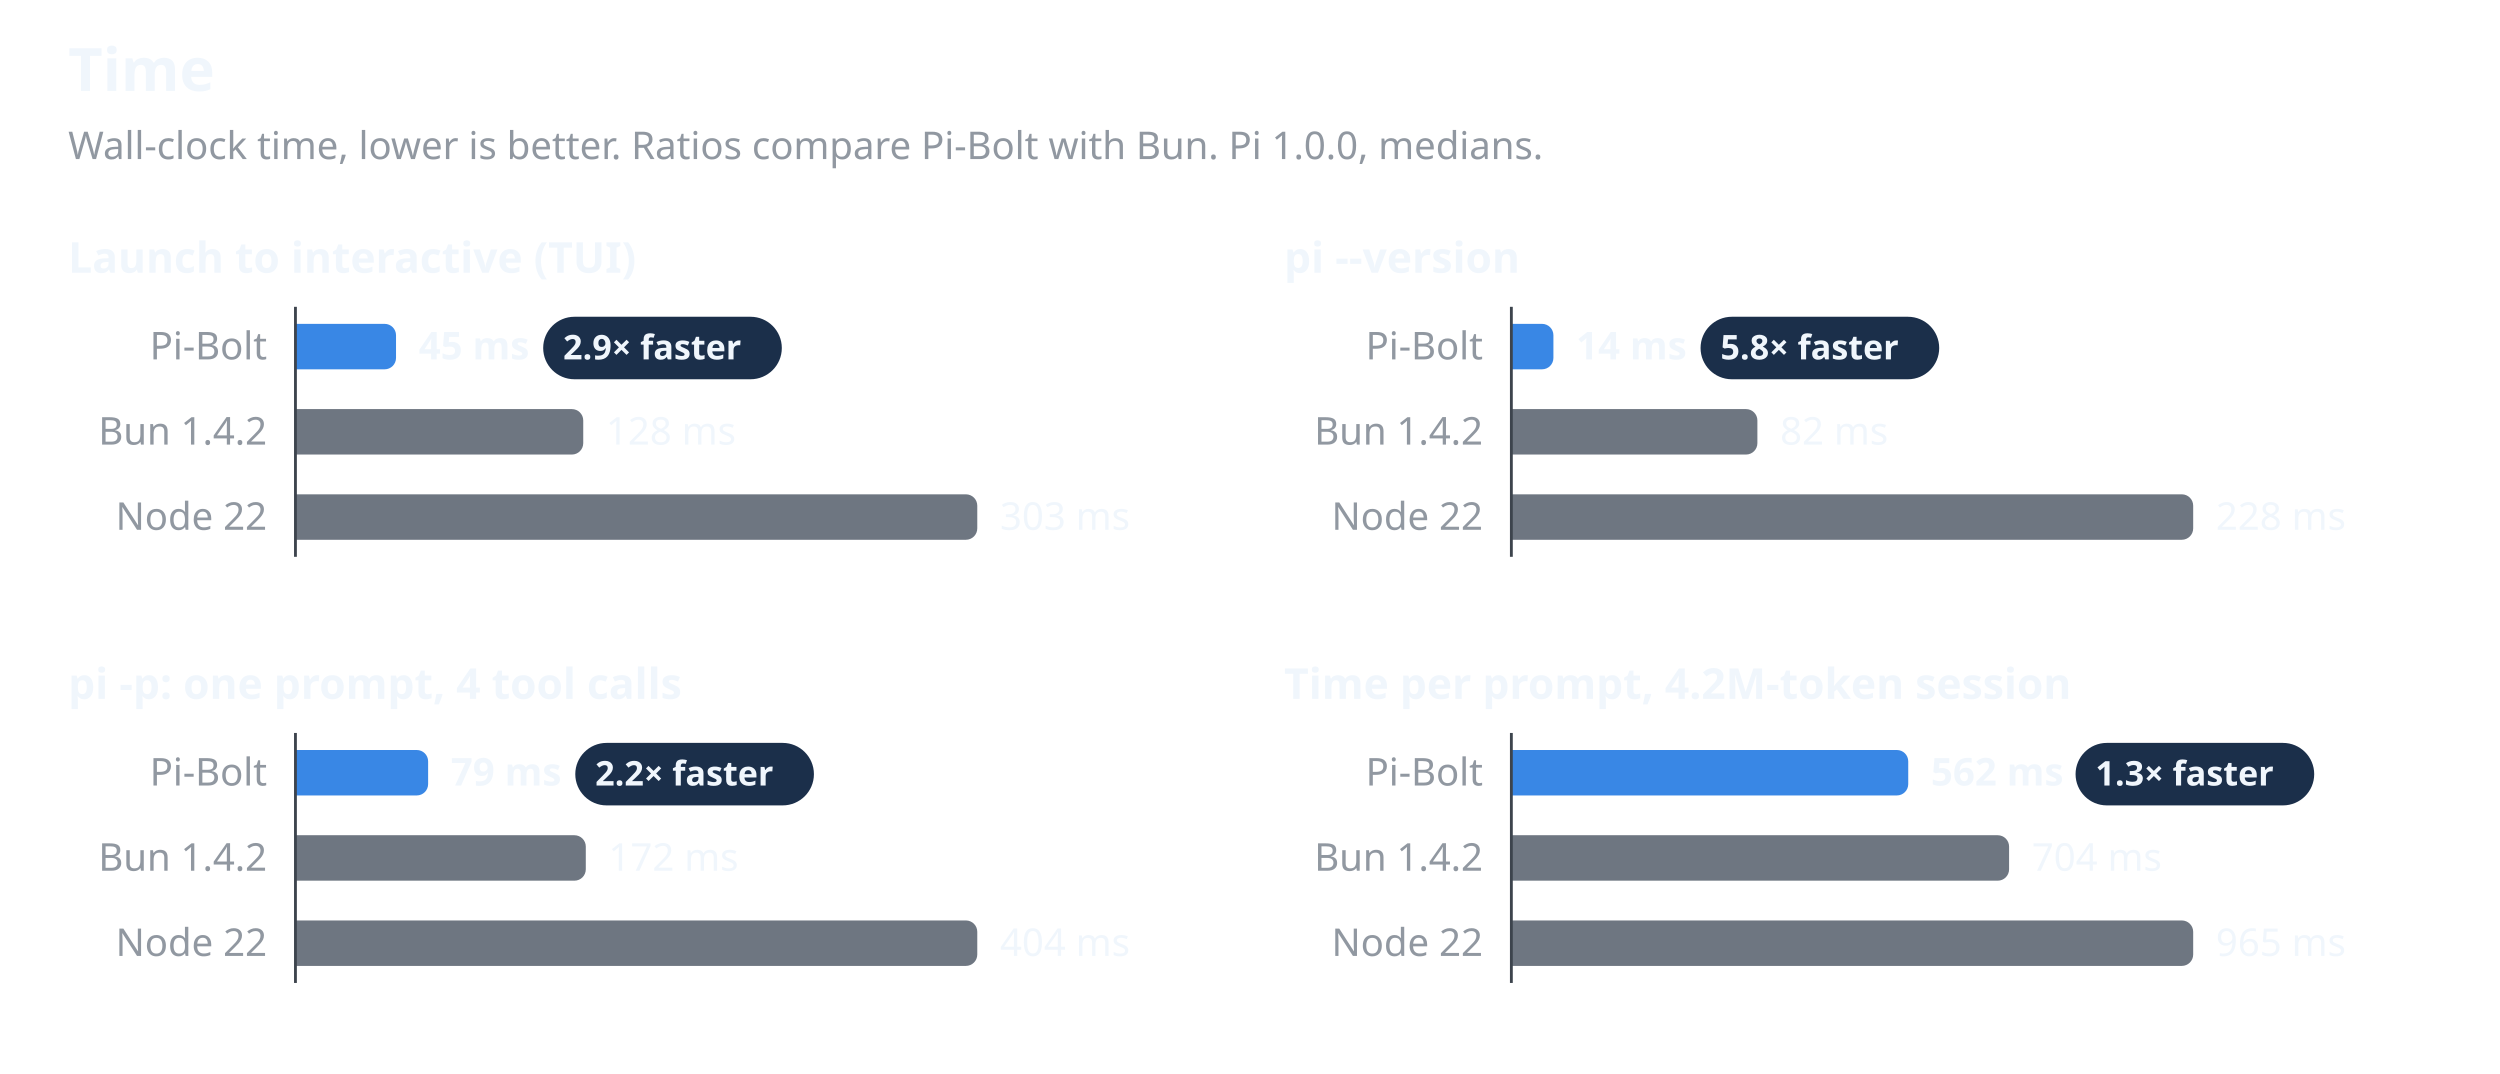
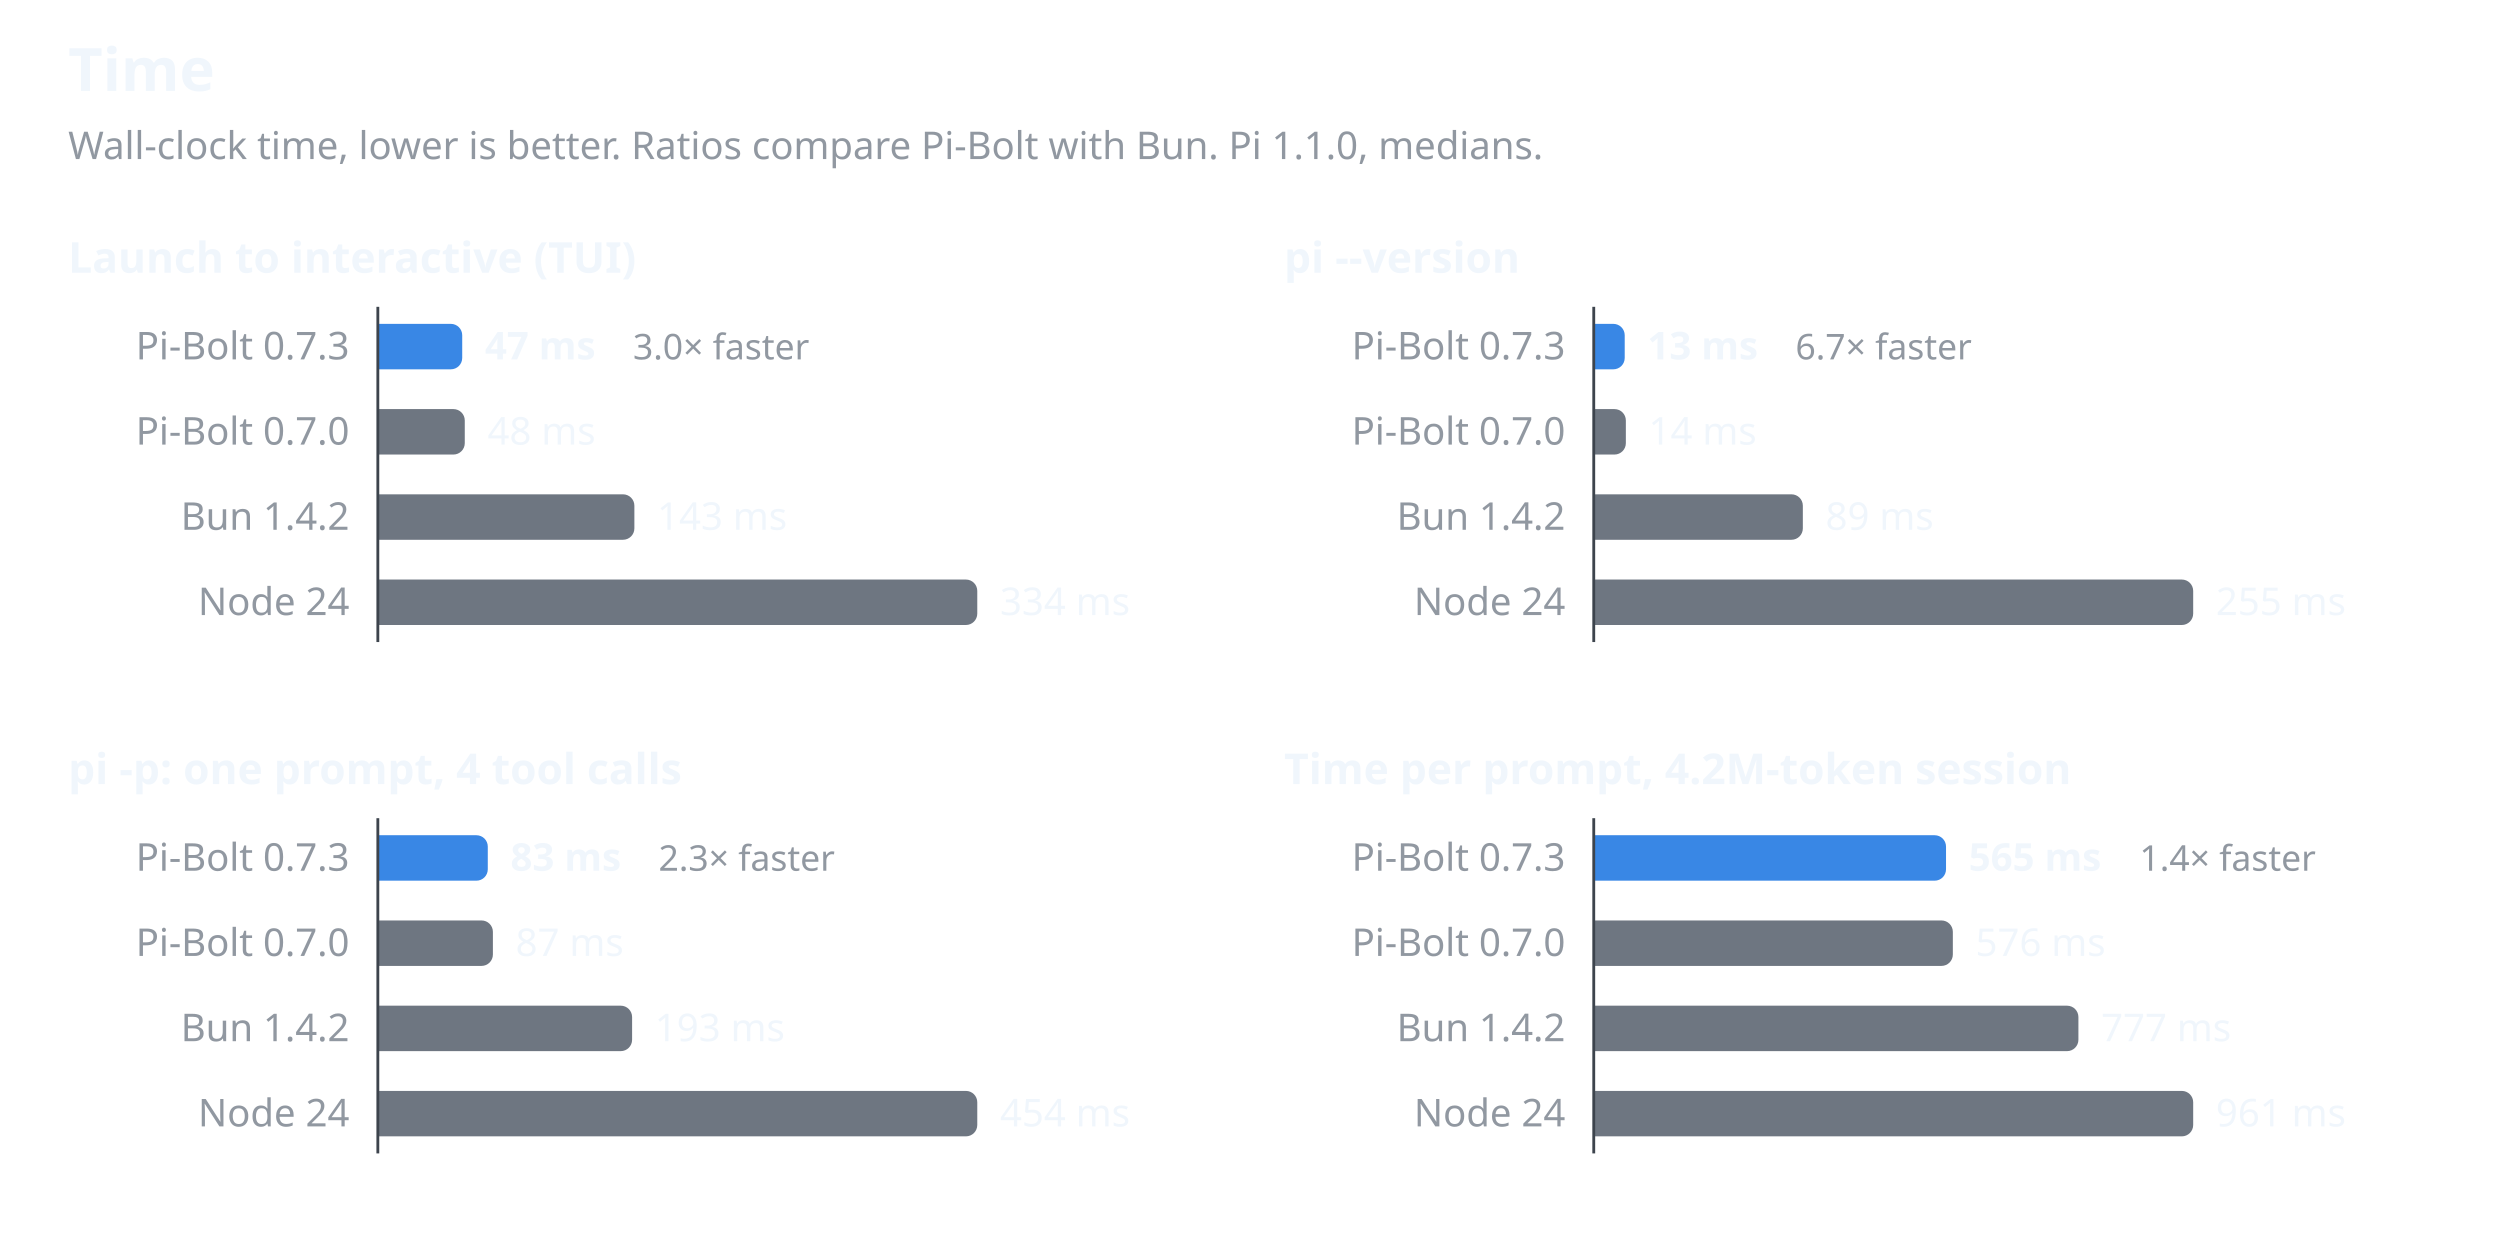
- <svg xmlns="http://www.w3.org/2000/svg" width="880" height="378" viewBox="0 0 880 378" role="img" aria-label="Time: Wall-clock time, lower is better. Ratios compare Pi-Bolt with Bun. Pi 1.0.0, medians.">
+ <svg xmlns="http://www.w3.org/2000/svg" width="880" height="438" viewBox="0 0 880 438" role="img" aria-label="Time: Wall-clock time, lower is better. Ratios compare Pi-Bolt with Bun. Pi 1.1.0, medians.">
  <style>text{font-family:-apple-system, BlinkMacSystemFont, 'Segoe UI', 'Noto Sans', Helvetica, Arial, sans-serif}</style>
  <text x="24" y="32" font-size="21" font-weight="650" fill="#f0f6fc">Time</text>
-   <text x="24" y="56" font-size="13.5" fill="#9198a1">Wall-clock time, lower is better. Ratios compare Pi-Bolt with Bun. Pi 1.0.0, medians.</text>
+   <text x="24" y="56" font-size="13.5" fill="#9198a1">Wall-clock time, lower is better. Ratios compare Pi-Bolt with Bun. Pi 1.1.0, medians.</text>
  <text x="24" y="96" font-size="15" font-weight="600" fill="#f0f6fc">Launch to interactive (TUI)</text>
-   <text x="94" y="126.5" font-size="13.5" text-anchor="end" fill="#9198a1">Pi-Bolt</text>
-   <path d="M104,114 h31.4 a4,4 0 0 1 4,4 v8 a4,4 0 0 1 -4,4 h-31.4 z" fill="#3987e5" />
-   <text x="147.4" y="126.5" font-size="13.5" font-weight="650" fill="#f0f6fc">45 ms</text>
-   <rect x="191.2" y="111.5" width="84.0" height="22" rx="11.0" fill="#1b2f4a" />
-   <text x="198.2" y="126.5" font-size="12" font-weight="600" fill="#f0f6fc">2.9× faster</text>
-   <text x="94" y="156.5" font-size="13.5" text-anchor="end" fill="#9198a1">Bun 1.4.2</text>
-   <path d="M104,144 h97.3 a4,4 0 0 1 4,4 v8 a4,4 0 0 1 -4,4 h-97.3 z" fill="#6e7681" />
-   <text x="213.3" y="156.5" font-size="13.5" font-weight="400" fill="#f0f6fc">128 ms</text>
-   <text x="94" y="186.5" font-size="13.5" text-anchor="end" fill="#9198a1">Node 22</text>
-   <path d="M104,174 h236.0 a4,4 0 0 1 4,4 v8 a4,4 0 0 1 -4,4 h-236.0 z" fill="#6e7681" />
-   <text x="352.0" y="186.5" font-size="13.5" font-weight="400" fill="#f0f6fc">303 ms</text>
-   <line x1="104" y1="108" x2="104" y2="196" stroke="#3d444d" />
+   <text x="123" y="126.5" font-size="13.5" text-anchor="end" fill="#9198a1">Pi-Bolt 0.7.3</text>
+   <path d="M133,114 h25.7 a4,4 0 0 1 4,4 v8 a4,4 0 0 1 -4,4 h-25.7 z" fill="#3987e5" />
+   <text x="170.7" y="126.5" font-size="13.5" font-weight="650" fill="#f0f6fc">47 ms</text>
+   <text x="222.8" y="126.5" font-size="12.5" fill="#9198a1">3.0× faster</text>
+   <text x="123" y="156.5" font-size="13.5" text-anchor="end" fill="#9198a1">Pi-Bolt 0.7.0</text>
+   <path d="M133,144 h26.6 a4,4 0 0 1 4,4 v8 a4,4 0 0 1 -4,4 h-26.6 z" fill="#6e7681" />
+   <text x="171.6" y="156.5" font-size="13.5" font-weight="400" fill="#f0f6fc">48 ms</text>
+   <text x="123" y="186.5" font-size="13.5" text-anchor="end" fill="#9198a1">Bun 1.4.2</text>
+   <path d="M133,174 h86.3 a4,4 0 0 1 4,4 v8 a4,4 0 0 1 -4,4 h-86.3 z" fill="#6e7681" />
+   <text x="231.3" y="186.5" font-size="13.5" font-weight="400" fill="#f0f6fc">143 ms</text>
+   <text x="123" y="216.5" font-size="13.5" text-anchor="end" fill="#9198a1">Node 24</text>
+   <path d="M133,204 h207.0 a4,4 0 0 1 4,4 v8 a4,4 0 0 1 -4,4 h-207.0 z" fill="#6e7681" />
+   <text x="352.0" y="216.5" font-size="13.5" font-weight="400" fill="#f0f6fc">334 ms</text>
+   <line x1="133" y1="108" x2="133" y2="226" stroke="#3d444d" />
  <text x="452" y="96" font-size="15" font-weight="600" fill="#f0f6fc">pi --version</text>
-   <text x="522" y="126.5" font-size="13.5" text-anchor="end" fill="#9198a1">Pi-Bolt</text>
-   <path d="M532,114 h10.8 a4,4 0 0 1 4,4 v8 a4,4 0 0 1 -4,4 h-10.8 z" fill="#3987e5" />
-   <text x="554.8" y="126.5" font-size="13.5" font-weight="650" fill="#f0f6fc">14 ms</text>
-   <rect x="598.6" y="111.5" width="84.0" height="22" rx="11.0" fill="#1b2f4a" />
-   <text x="605.6" y="126.5" font-size="12" font-weight="600" fill="#f0f6fc">5.8× faster</text>
-   <text x="522" y="156.5" font-size="13.5" text-anchor="end" fill="#9198a1">Bun 1.4.2</text>
-   <path d="M532,144 h82.6 a4,4 0 0 1 4,4 v8 a4,4 0 0 1 -4,4 h-82.6 z" fill="#6e7681" />
-   <text x="626.6" y="156.5" font-size="13.5" font-weight="400" fill="#f0f6fc">82 ms</text>
-   <text x="522" y="186.5" font-size="13.5" text-anchor="end" fill="#9198a1">Node 22</text>
-   <path d="M532,174 h236.0 a4,4 0 0 1 4,4 v8 a4,4 0 0 1 -4,4 h-236.0 z" fill="#6e7681" />
-   <text x="780.0" y="186.5" font-size="13.5" font-weight="400" fill="#f0f6fc">228 ms</text>
-   <line x1="532" y1="108" x2="532" y2="196" stroke="#3d444d" />
-   <text x="24" y="246" font-size="15" font-weight="600" fill="#f0f6fc">pi -p: one prompt, 4 tool calls</text>
-   <text x="94" y="276.5" font-size="13.5" text-anchor="end" fill="#9198a1">Pi-Bolt</text>
-   <path d="M104,264 h42.7 a4,4 0 0 1 4,4 v8 a4,4 0 0 1 -4,4 h-42.7 z" fill="#3987e5" />
-   <text x="158.7" y="276.5" font-size="13.5" font-weight="650" fill="#f0f6fc">79 ms</text>
-   <rect x="202.5" y="261.5" width="84.0" height="22" rx="11.0" fill="#1b2f4a" />
-   <text x="209.5" y="276.5" font-size="12" font-weight="600" fill="#f0f6fc">2.2× faster</text>
-   <text x="94" y="306.5" font-size="13.5" text-anchor="end" fill="#9198a1">Bun 1.4.2</text>
-   <path d="M104,294 h98.2 a4,4 0 0 1 4,4 v8 a4,4 0 0 1 -4,4 h-98.2 z" fill="#6e7681" />
-   <text x="214.2" y="306.5" font-size="13.5" font-weight="400" fill="#f0f6fc">172 ms</text>
-   <text x="94" y="336.5" font-size="13.5" text-anchor="end" fill="#9198a1">Node 22</text>
-   <path d="M104,324 h236.0 a4,4 0 0 1 4,4 v8 a4,4 0 0 1 -4,4 h-236.0 z" fill="#6e7681" />
-   <text x="352.0" y="336.5" font-size="13.5" font-weight="400" fill="#f0f6fc">404 ms</text>
-   <line x1="104" y1="258" x2="104" y2="346" stroke="#3d444d" />
-   <text x="452" y="246" font-size="15" font-weight="600" fill="#f0f6fc">Time per prompt, 4.2M-token session</text>
-   <text x="522" y="276.5" font-size="13.5" text-anchor="end" fill="#9198a1">Pi-Bolt</text>
-   <path d="M532,264 h135.7 a4,4 0 0 1 4,4 v8 a4,4 0 0 1 -4,4 h-135.7 z" fill="#3987e5" />
-   <text x="679.7" y="276.5" font-size="13.5" font-weight="650" fill="#f0f6fc">562 ms</text>
-   <rect x="730.6" y="261.5" width="84.0" height="22" rx="11.0" fill="#1b2f4a" />
-   <text x="737.6" y="276.5" font-size="12" font-weight="600" fill="#f0f6fc">1.3× faster</text>
-   <text x="522" y="306.5" font-size="13.5" text-anchor="end" fill="#9198a1">Bun 1.4.2</text>
-   <path d="M532,294 h171.2 a4,4 0 0 1 4,4 v8 a4,4 0 0 1 -4,4 h-171.2 z" fill="#6e7681" />
-   <text x="715.2" y="306.5" font-size="13.5" font-weight="400" fill="#f0f6fc">704 ms</text>
-   <text x="522" y="336.5" font-size="13.5" text-anchor="end" fill="#9198a1">Node 22</text>
-   <path d="M532,324 h236.0 a4,4 0 0 1 4,4 v8 a4,4 0 0 1 -4,4 h-236.0 z" fill="#6e7681" />
-   <text x="780.0" y="336.5" font-size="13.5" font-weight="400" fill="#f0f6fc">965 ms</text>
-   <line x1="532" y1="258" x2="532" y2="346" stroke="#3d444d" />
+   <text x="551" y="126.5" font-size="13.5" text-anchor="end" fill="#9198a1">Pi-Bolt 0.7.3</text>
+   <path d="M561,114 h6.9 a4,4 0 0 1 4,4 v8 a4,4 0 0 1 -4,4 h-6.9 z" fill="#3987e5" />
+   <text x="579.9" y="126.5" font-size="13.5" font-weight="650" fill="#f0f6fc">13 ms</text>
+   <text x="632.0" y="126.5" font-size="12.5" fill="#9198a1">6.7× faster</text>
+   <text x="551" y="156.5" font-size="13.5" text-anchor="end" fill="#9198a1">Pi-Bolt 0.7.0</text>
+   <path d="M561,144 h7.3 a4,4 0 0 1 4,4 v8 a4,4 0 0 1 -4,4 h-7.3 z" fill="#6e7681" />
+   <text x="580.3" y="156.5" font-size="13.5" font-weight="400" fill="#f0f6fc">14 ms</text>
+   <text x="551" y="186.5" font-size="13.5" text-anchor="end" fill="#9198a1">Bun 1.4.2</text>
+   <path d="M561,174 h69.6 a4,4 0 0 1 4,4 v8 a4,4 0 0 1 -4,4 h-69.6 z" fill="#6e7681" />
+   <text x="642.6" y="186.5" font-size="13.5" font-weight="400" fill="#f0f6fc">89 ms</text>
+   <text x="551" y="216.5" font-size="13.5" text-anchor="end" fill="#9198a1">Node 24</text>
+   <path d="M561,204 h207.0 a4,4 0 0 1 4,4 v8 a4,4 0 0 1 -4,4 h-207.0 z" fill="#6e7681" />
+   <text x="780.0" y="216.5" font-size="13.5" font-weight="400" fill="#f0f6fc">255 ms</text>
+   <line x1="561" y1="108" x2="561" y2="226" stroke="#3d444d" />
+   <text x="24" y="276" font-size="15" font-weight="600" fill="#f0f6fc">pi -p: one prompt, 4 tool calls</text>
+   <text x="123" y="306.5" font-size="13.5" text-anchor="end" fill="#9198a1">Pi-Bolt 0.7.3</text>
+   <path d="M133,294 h34.7 a4,4 0 0 1 4,4 v8 a4,4 0 0 1 -4,4 h-34.7 z" fill="#3987e5" />
+   <text x="179.7" y="306.5" font-size="13.5" font-weight="650" fill="#f0f6fc">83 ms</text>
+   <text x="231.8" y="306.5" font-size="12.5" fill="#9198a1">2.3× faster</text>
+   <text x="123" y="336.5" font-size="13.5" text-anchor="end" fill="#9198a1">Pi-Bolt 0.7.0</text>
+   <path d="M133,324 h36.5 a4,4 0 0 1 4,4 v8 a4,4 0 0 1 -4,4 h-36.5 z" fill="#6e7681" />
+   <text x="181.5" y="336.5" font-size="13.5" font-weight="400" fill="#f0f6fc">87 ms</text>
+   <text x="123" y="366.5" font-size="13.5" text-anchor="end" fill="#9198a1">Bun 1.4.2</text>
+   <path d="M133,354 h85.5 a4,4 0 0 1 4,4 v8 a4,4 0 0 1 -4,4 h-85.5 z" fill="#6e7681" />
+   <text x="230.5" y="366.5" font-size="13.5" font-weight="400" fill="#f0f6fc">193 ms</text>
+   <text x="123" y="396.5" font-size="13.5" text-anchor="end" fill="#9198a1">Node 24</text>
+   <path d="M133,384 h207.0 a4,4 0 0 1 4,4 v8 a4,4 0 0 1 -4,4 h-207.0 z" fill="#6e7681" />
+   <text x="352.0" y="396.5" font-size="13.5" font-weight="400" fill="#f0f6fc">454 ms</text>
+   <line x1="133" y1="288" x2="133" y2="406" stroke="#3d444d" />
+   <text x="452" y="276" font-size="15" font-weight="600" fill="#f0f6fc">Time per prompt, 4.2M-token session</text>
+   <text x="551" y="306.5" font-size="13.5" text-anchor="end" fill="#9198a1">Pi-Bolt 0.7.3</text>
+   <path d="M561,294 h120.0 a4,4 0 0 1 4,4 v8 a4,4 0 0 1 -4,4 h-120.0 z" fill="#3987e5" />
+   <text x="693.0" y="306.5" font-size="13.5" font-weight="650" fill="#f0f6fc">565 ms</text>
+   <text x="753.1" y="306.5" font-size="12.5" fill="#9198a1">1.4× faster</text>
+   <text x="551" y="336.5" font-size="13.5" text-anchor="end" fill="#9198a1">Pi-Bolt 0.7.0</text>
+   <path d="M561,324 h122.4 a4,4 0 0 1 4,4 v8 a4,4 0 0 1 -4,4 h-122.4 z" fill="#6e7681" />
+   <text x="695.4" y="336.5" font-size="13.5" font-weight="400" fill="#f0f6fc">576 ms</text>
+   <text x="551" y="366.5" font-size="13.5" text-anchor="end" fill="#9198a1">Bun 1.4.2</text>
+   <path d="M561,354 h166.6 a4,4 0 0 1 4,4 v8 a4,4 0 0 1 -4,4 h-166.6 z" fill="#6e7681" />
+   <text x="739.6" y="366.5" font-size="13.5" font-weight="400" fill="#f0f6fc">777 ms</text>
+   <text x="551" y="396.5" font-size="13.5" text-anchor="end" fill="#9198a1">Node 24</text>
+   <path d="M561,384 h207.0 a4,4 0 0 1 4,4 v8 a4,4 0 0 1 -4,4 h-207.0 z" fill="#6e7681" />
+   <text x="780.0" y="396.5" font-size="13.5" font-weight="400" fill="#f0f6fc">961 ms</text>
+   <line x1="561" y1="288" x2="561" y2="406" stroke="#3d444d" />
</svg>
